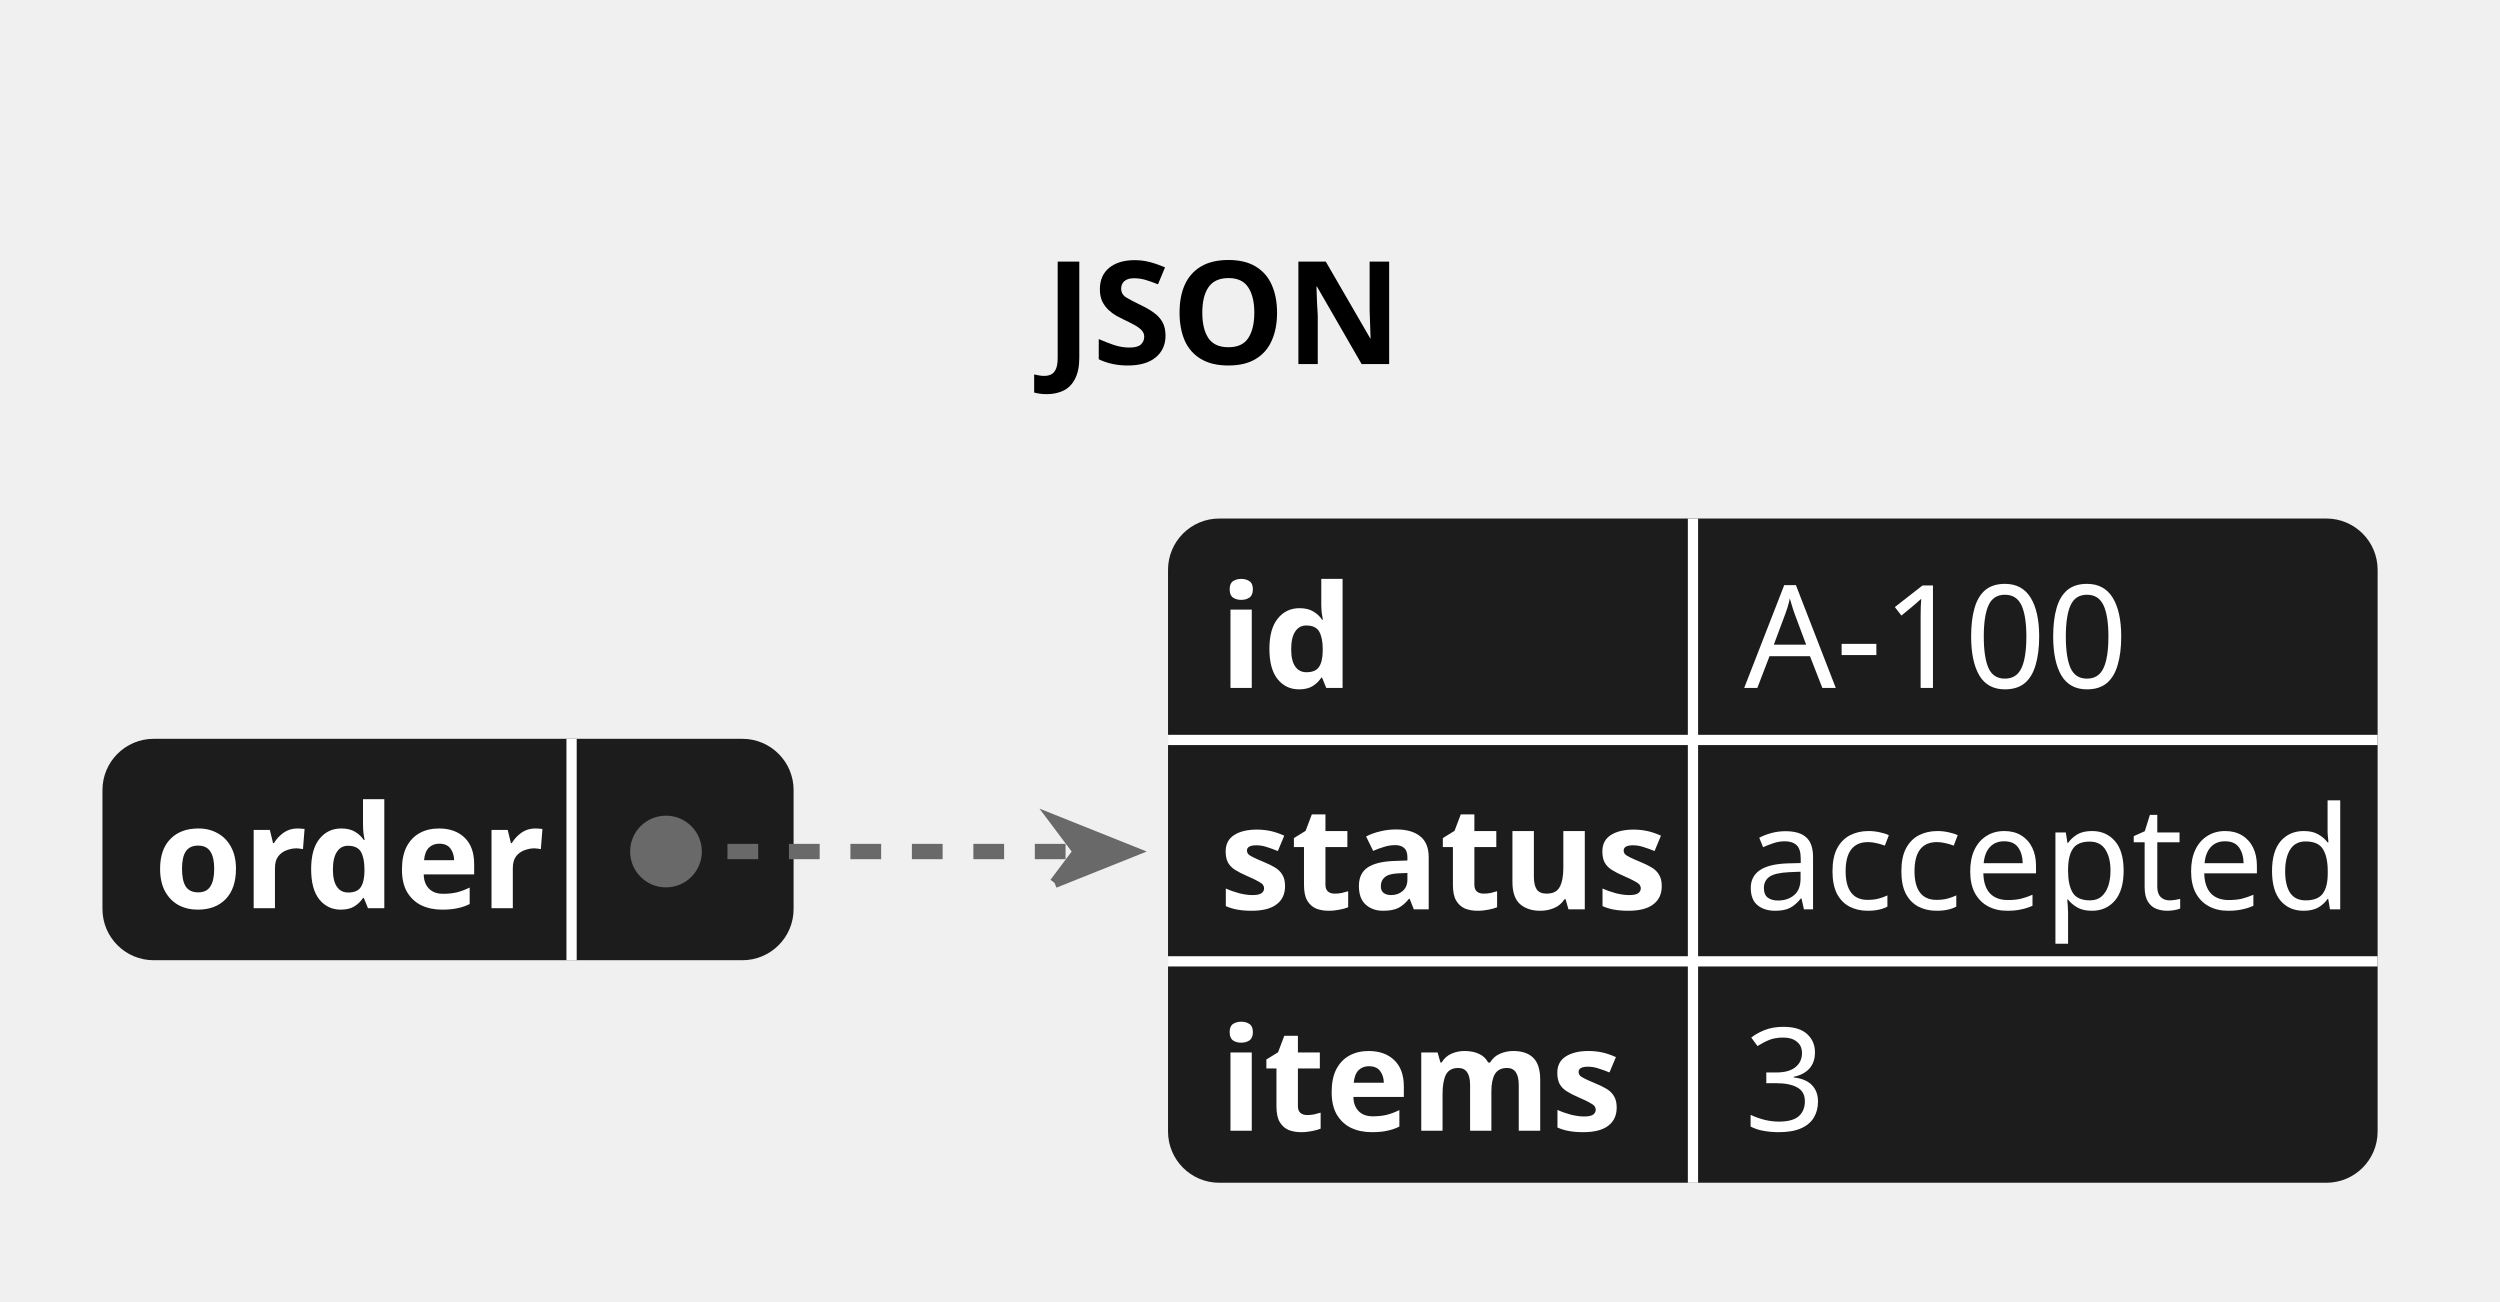
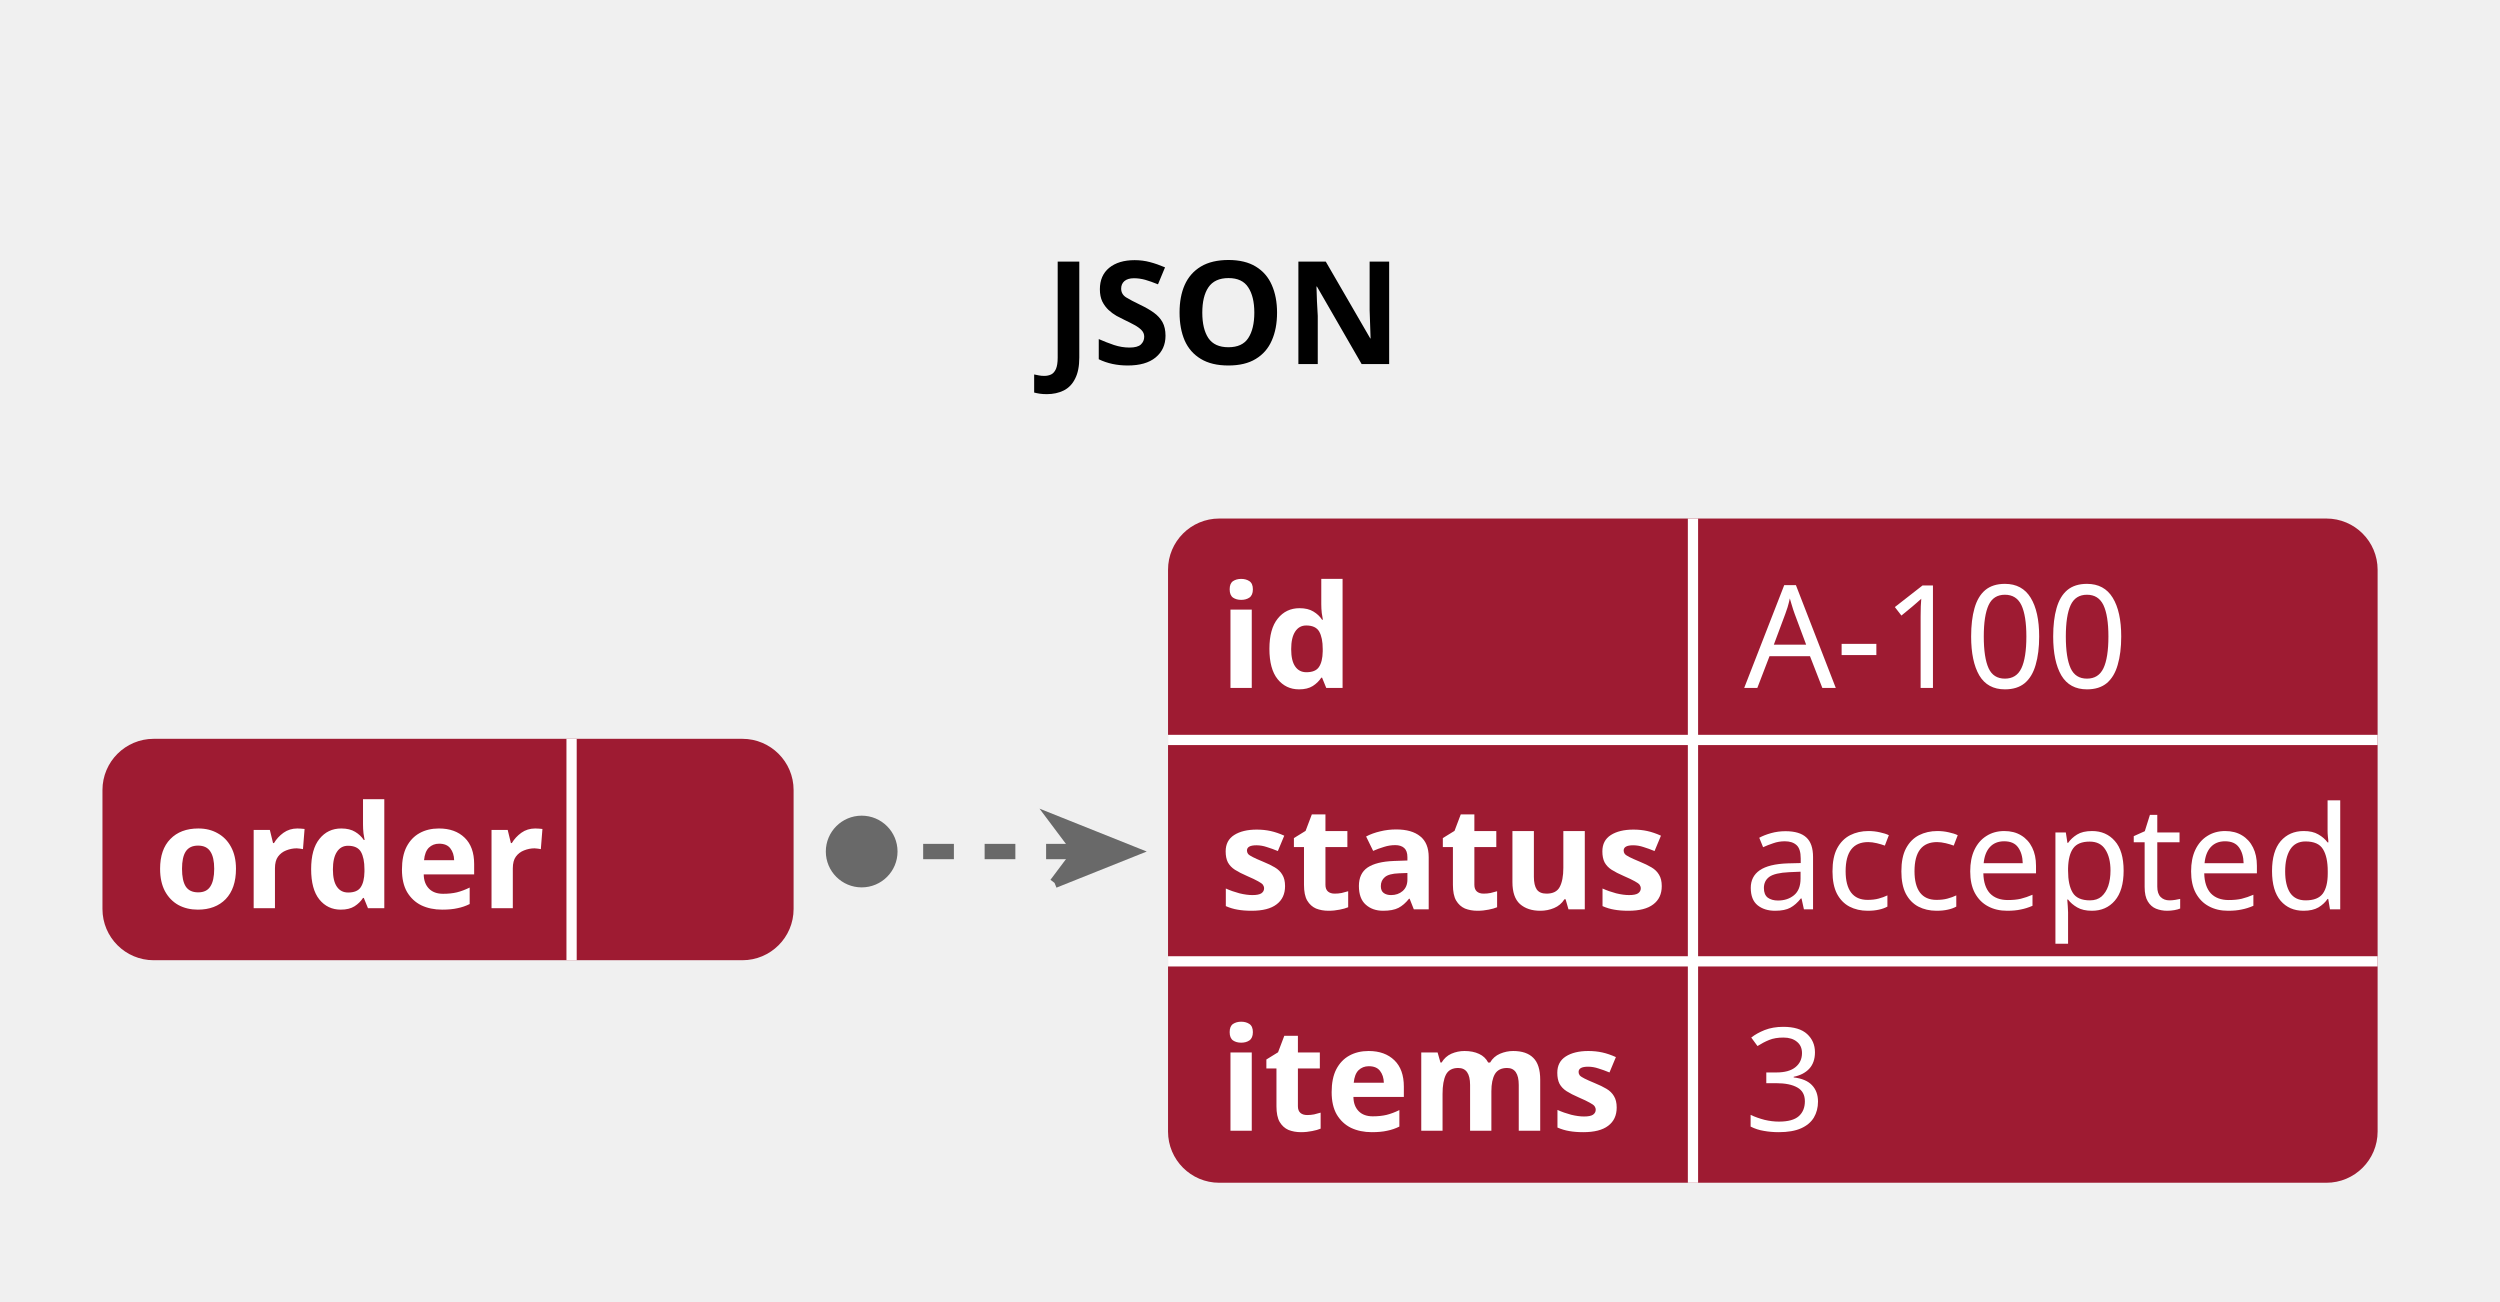
- <svg xmlns="http://www.w3.org/2000/svg" contentStyleType="text/css" data-diagram-type="JSON" height="127px" preserveAspectRatio="none" style="width:244px;height:127px;background:#FFFFFF;" version="1.1" viewBox="0 0 244 127" width="244px" zoomAndPan="magnify" data-native-style="scoped-solid-v2" data-source-style="bundled" data-arrow-contrast="native-resting-3to1" data-colorset="colorset1">
+ <svg xmlns="http://www.w3.org/2000/svg" contentStyleType="text/css" data-diagram-type="JSON" height="127px" preserveAspectRatio="none" style="width:244px;height:127px;background:#FFFFFF;" version="1.1" viewBox="0 0 244 127" width="244px" zoomAndPan="magnify" data-native-style="scoped-solid-v3" data-source-style="bundled" data-arrow-contrast="native-resting-3to1" data-colorset="colorset1">
  <defs />
  <g>
    <g class="title">
      <text fill="#000000" font-family="sans-serif" font-size="14" font-weight="700" lengthAdjust="spacing" textLength="38.124" x="101.965" y="35.533" data-style-role="contrast-label">JSON</text>
    </g>
-     <rect fill="#1C1C1C" height="21.609" rx="5" ry="5" width="67.455" x="10" y="72.109" />
+     <rect fill="#9E1B32" height="21.609" rx="5" ry="5" width="67.455" x="10" y="72.109" />
    <text fill="#ffffff" font-family="sans-serif" font-size="14" font-weight="700" lengthAdjust="spacing" textLength="35.786" x="15" y="88.643" data-style-role="contrast-label">order</text>
    <text fill="#FFFFFF" font-family="sans-serif" font-size="14" lengthAdjust="spacing" textLength="11.669" x="60.786" y="88.643">   </text>
    <line style="stroke:#FFFFFF;stroke-width:1;" x1="55.786" x2="55.786" y1="72.109" y2="93.719" />
    <rect fill="none" height="21.609" rx="5" ry="5" width="67.455" x="10" y="72.109" />
-     <rect fill="#1C1C1C" height="64.828" rx="5" ry="5" width="118.055" x="114" y="50.609" />
+     <rect fill="#9E1B32" height="64.828" rx="5" ry="5" width="118.055" x="114" y="50.609" />
    <text fill="#ffffff" font-family="sans-serif" font-size="14" font-weight="700" lengthAdjust="spacing" textLength="12.441" x="119" y="67.143" data-style-role="contrast-label">id</text>
    <text fill="#ffffff" font-family="sans-serif" font-size="14" lengthAdjust="spacing" textLength="37.358" x="170.234" y="67.143" data-style-role="contrast-label">A-100</text>
    <line style="stroke:#FFFFFF;stroke-width:1;" x1="165.234" x2="165.234" y1="50.609" y2="72.219" />
    <line style="stroke:#FFFFFF;stroke-width:1;" x1="114" x2="232.055" y1="72.219" y2="72.219" />
    <text fill="#ffffff" font-family="sans-serif" font-size="14" font-weight="700" lengthAdjust="spacing" textLength="41.234" x="119" y="88.752" data-style-role="contrast-label">status</text>
    <text fill="#ffffff" font-family="sans-serif" font-size="14" lengthAdjust="spacing" textLength="56.82" x="170.234" y="88.752" data-style-role="contrast-label">accepted</text>
    <line style="stroke:#FFFFFF;stroke-width:1;" x1="165.234" x2="165.234" y1="72.219" y2="93.828" />
    <line style="stroke:#FFFFFF;stroke-width:1;" x1="114" x2="232.055" y1="93.828" y2="93.828" />
    <text fill="#ffffff" font-family="sans-serif" font-size="14" font-weight="700" lengthAdjust="spacing" textLength="36.572" x="119" y="110.361" data-style-role="contrast-label">items</text>
    <text fill="#ffffff" font-family="sans-serif" font-size="14" lengthAdjust="spacing" textLength="7.786" x="170.234" y="110.361" data-style-role="contrast-label">3</text>
    <line style="stroke:#FFFFFF;stroke-width:1;" x1="165.234" x2="165.234" y1="93.828" y2="115.438" />
    <rect fill="none" height="64.828" rx="5" ry="5" width="118.055" x="114" y="50.609" />
-     <path d="M65,83.109 L78,83.109 C87.256,83.109 97.022,83.109 106.624,83.109" fill="none" style="stroke-width:1.5;stroke-dasharray:3,3;stroke:#696969 !important;stroke-opacity:1 !important;" data-arrow-id="-arrow-0" />
+     <path d="M84.1,83.109 L84.1,83.109 C87.256,83.109 97.022,83.109 106.624,83.109" fill="none" style="stroke-width:1.5;stroke-dasharray:3,3;stroke:#696969 !important;stroke-opacity:1 !important;" data-arrow-clearance="native-source-port-gutter-3px" data-arrow-id="-arrow-0" />
    <path d="M102.924,86.17 L105.219,83.109 L102.924,80.049 L110.576,83.109 L102.924,86.17" fill="#696969" data-arrow-clearance="native-tip-gutter-3px" style="stroke:#696969 !important;stroke-opacity:1 !important;fill:#696969 !important;" data-arrow-id="-arrow-1" />
-     <ellipse cx="65" cy="83.109" fill="#696969" rx="3" ry="3" style="stroke-width:1;stroke:#696969 !important;stroke-opacity:1 !important;fill:#696969 !important;" data-arrow-id="-arrow-2" />
+     <ellipse cx="84.1" cy="83.109" fill="#696969" rx="3" ry="3" style="stroke-width:1;stroke:#696969 !important;stroke-opacity:1 !important;fill:#696969 !important;" data-arrow-clearance="native-source-port-gutter-3px" data-arrow-id="-arrow-2" />
  </g>
</svg>
